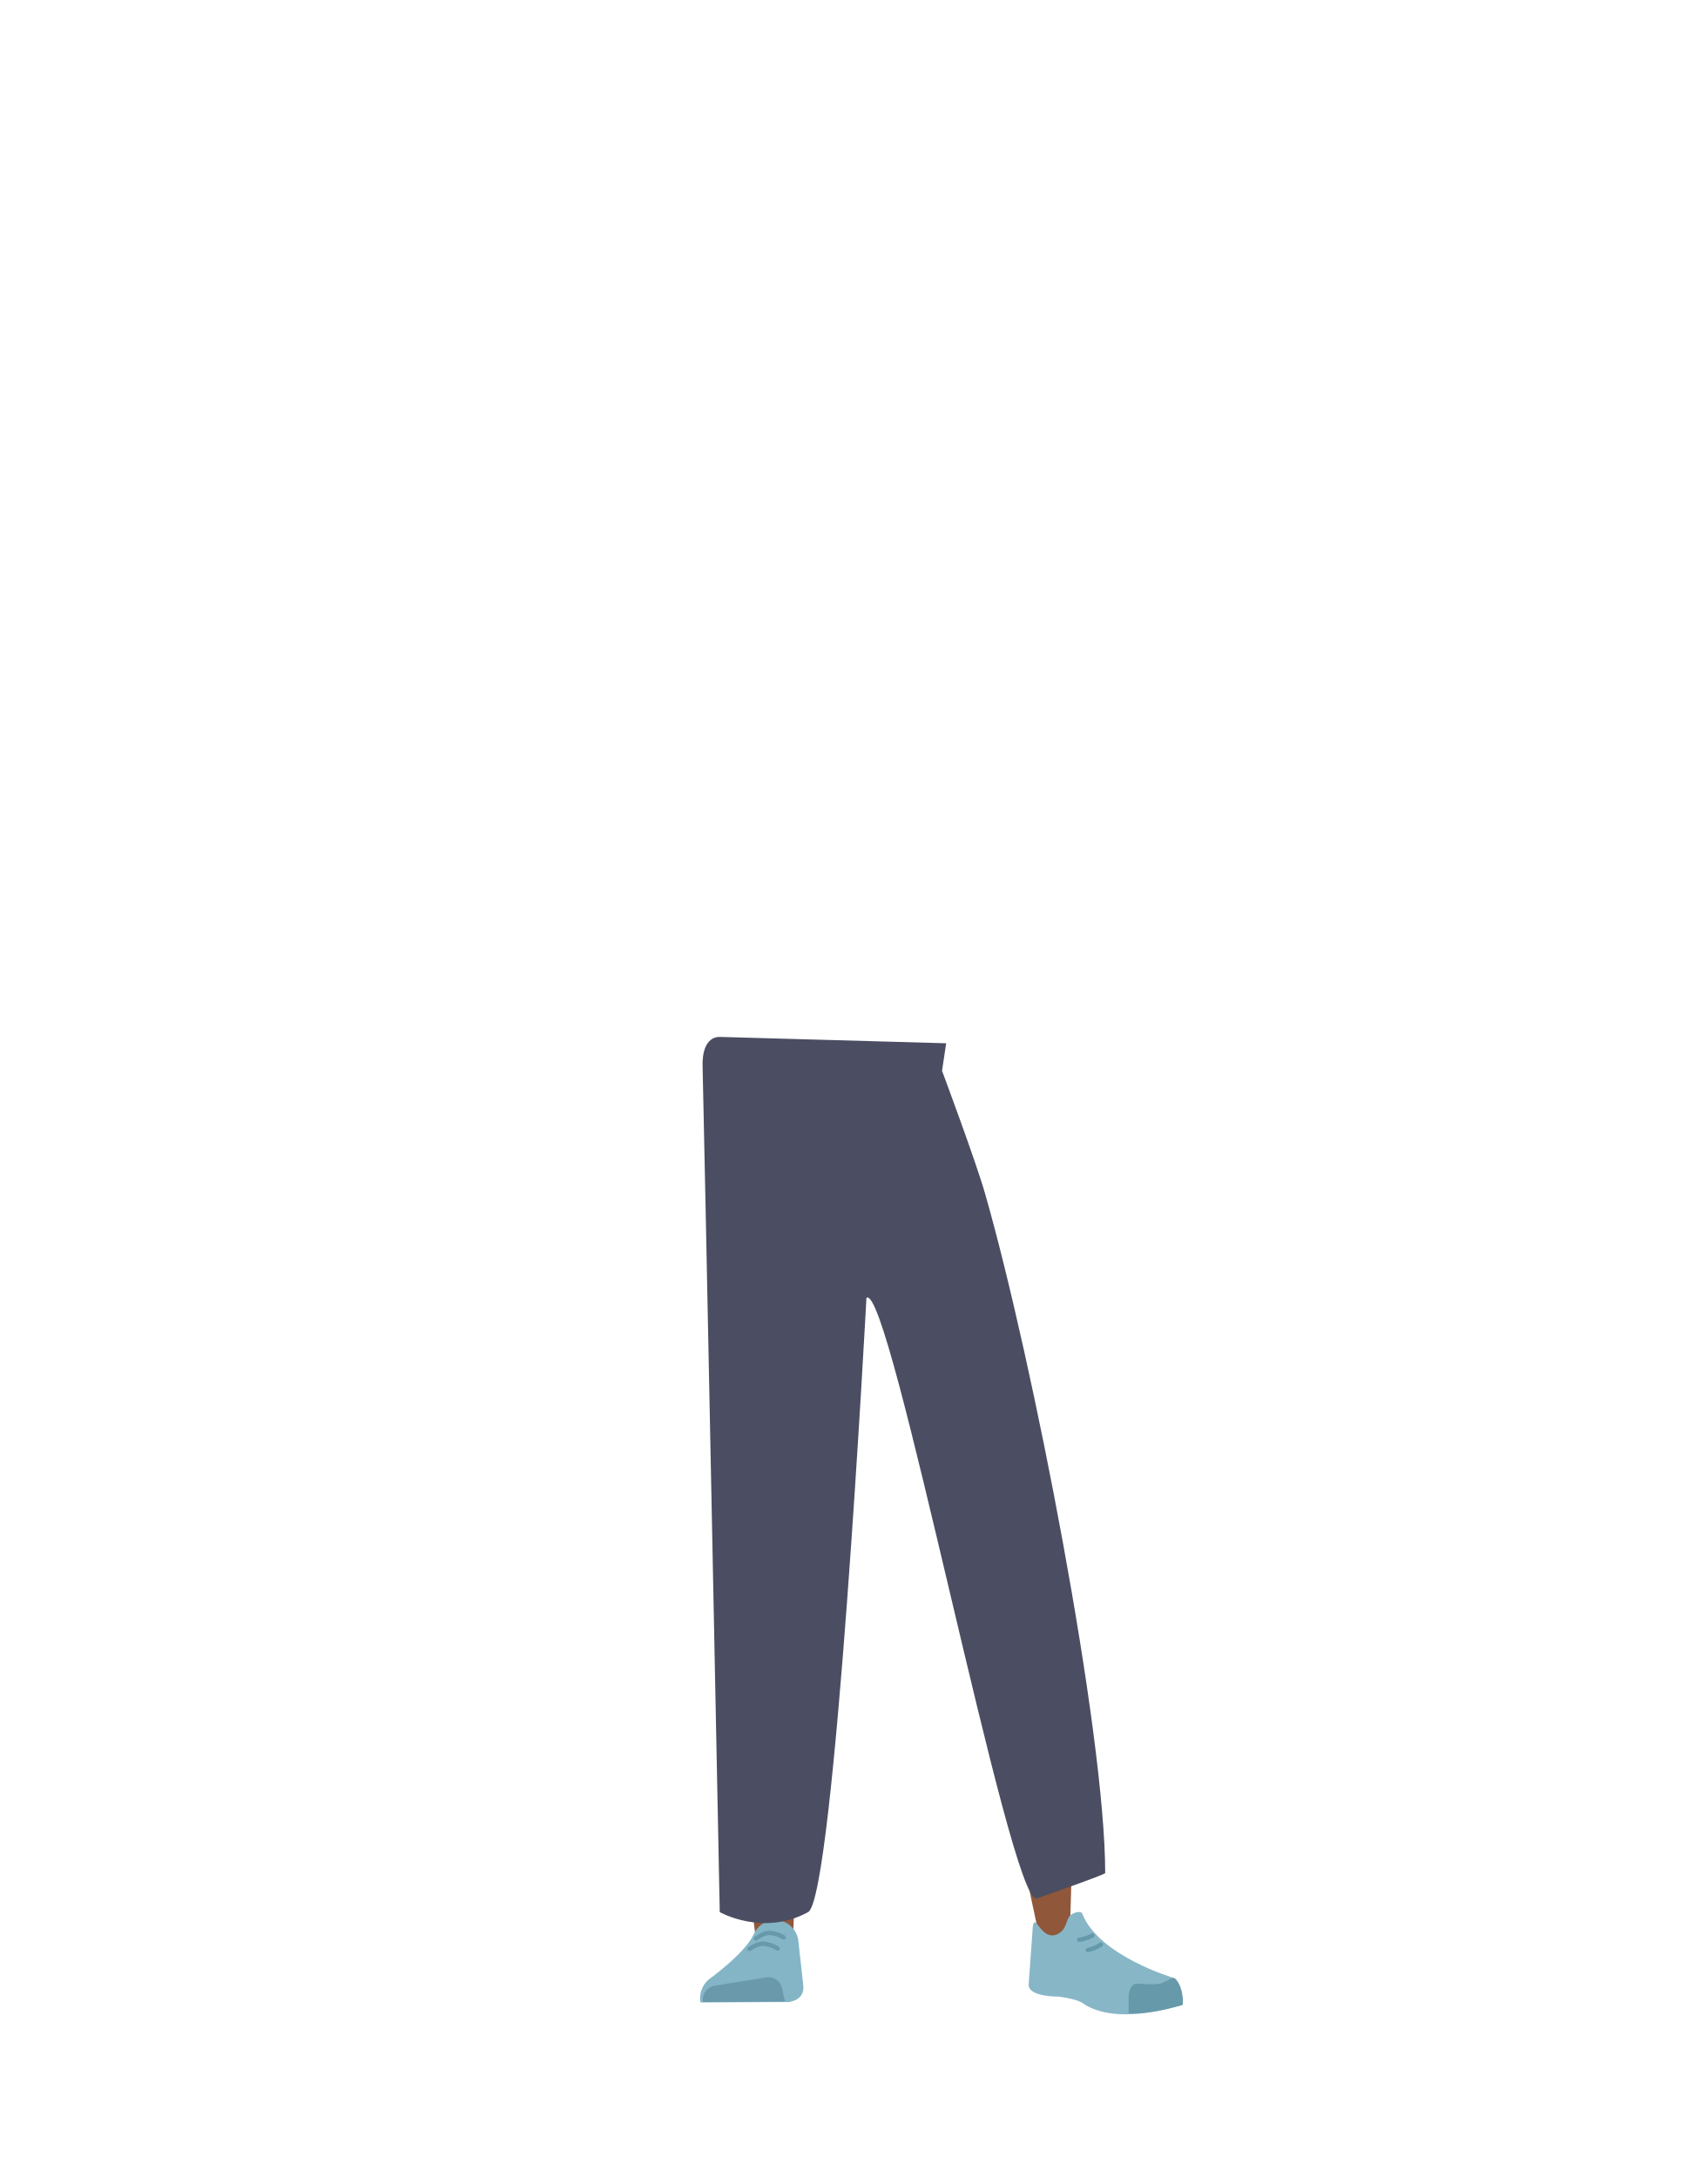
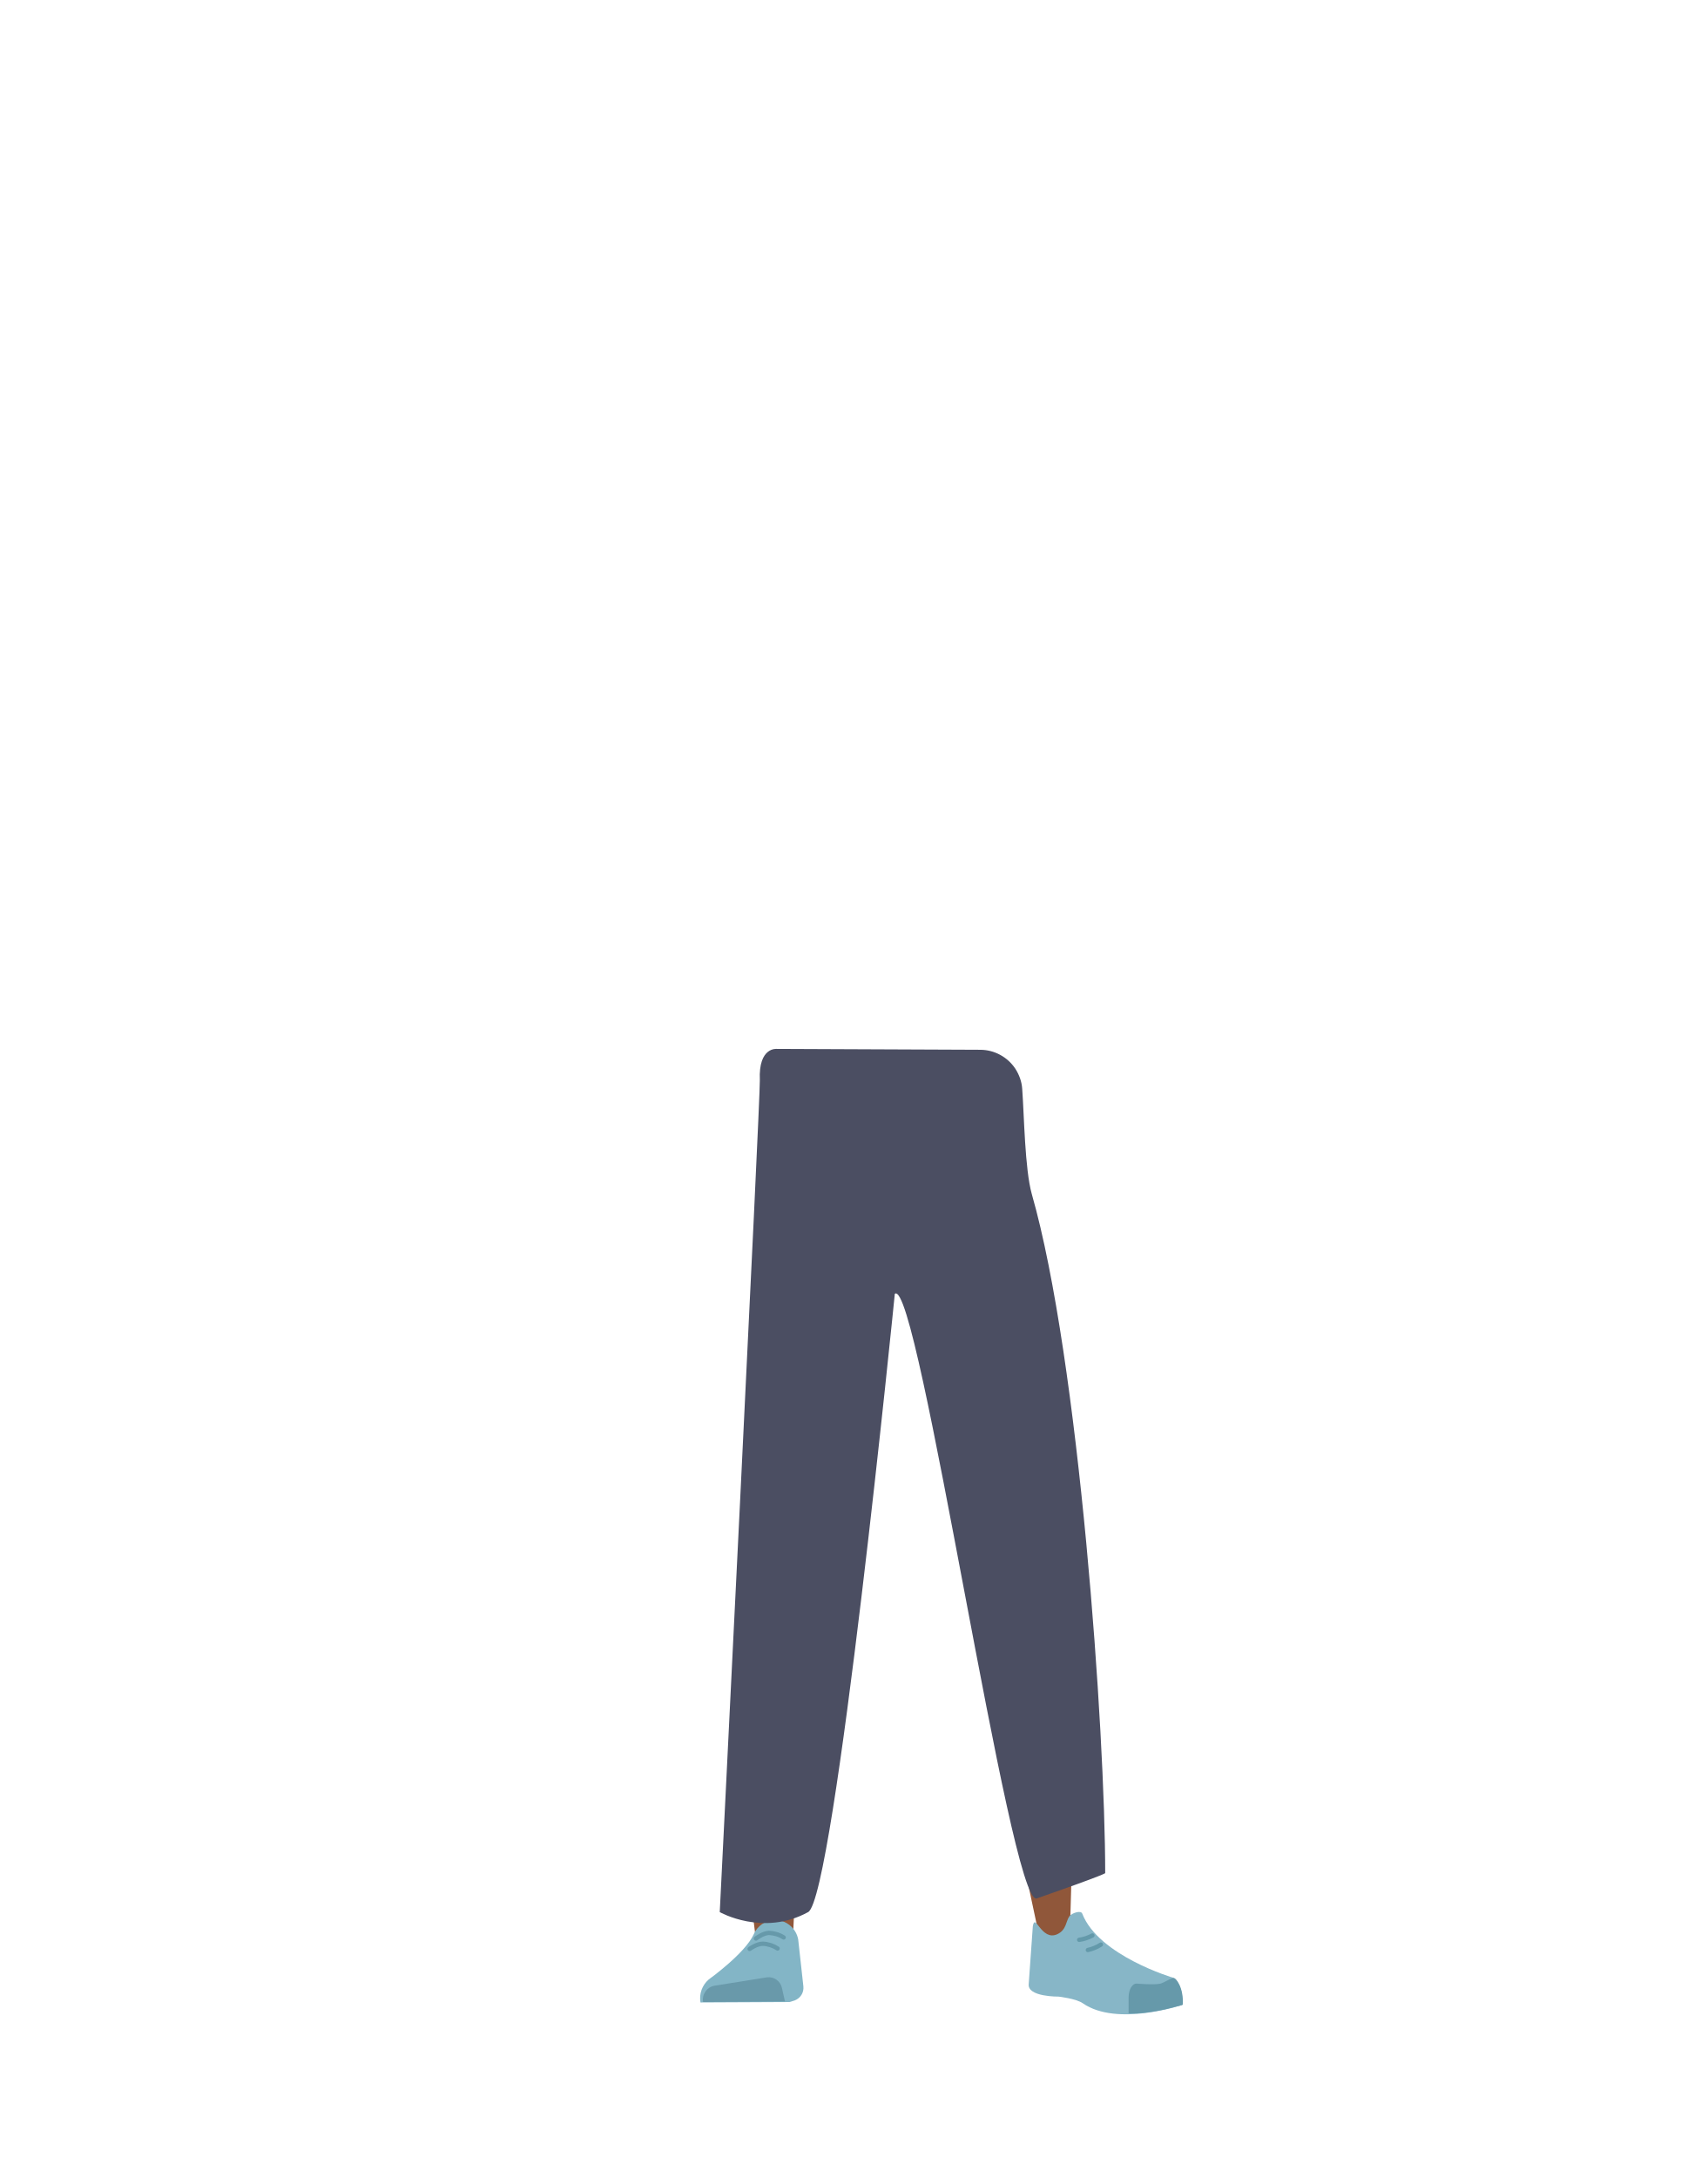
<svg xmlns="http://www.w3.org/2000/svg" version="1.1" id="Calque_9" x="0px" y="0px" viewBox="0 0 788 1005" style="enable-background:new 0 0 788 1005;" xml:space="preserve">
  <style type="text/css">
- 	.st0{fill:#5E6D70;}
- 	.st1{fill:#90573A;}
- 	.st2{fill:#83B5C6;}
- 	.st3{fill:#6999AA;}
- 	.st4{fill:none;stroke:#6699AA;stroke-width:2;stroke-linecap:round;stroke-miterlimit:10;}
- 	.st5{fill:#87B6C7;}
- 	.st6{fill:#6699AA;}
- 	.st7{fill:none;stroke:#6399AA;stroke-width:2;stroke-linecap:round;stroke-miterlimit:10;}
- 	.st8{fill:#4B4E62;}
+ 	.st0{fill:#90573A;}
+ 	.st1{fill:#83B5C6;}
+ 	.st2{fill:#6999AA;}
+ 	.st3{fill:none;stroke:#6699AA;stroke-width:2;stroke-linecap:round;stroke-miterlimit:10;}
+ 	.st4{fill:#87B6C7;}
+ 	.st5{fill:#6699AA;}
+ 	.st6{fill:none;stroke:#6399AA;stroke-width:2;stroke-linecap:round;stroke-miterlimit:10;}
+ 	.st7{fill:#4B4E62;}
</style>
-   <path class="st0" d="M472.5,719.2c0.5,11-5.4,20.3-13.8,21.7l0,0c-8,1.4-16-4.8-19-14.7c0,0-19.9-71.2-24.1-97.2  c-1-6.2-2.2-24.8-2.2-24.8l-2.7-43.5c0,0-0.4-20.7,15.8-25.7c18.6-5.8,15.1,15.2,15.1,15.2s22.5,59.5,25.6,81.1  C470,651.2,472.5,719.2,472.5,719.2z" />
-   <path class="st1" d="M357.2,708.9c-9.2,0.2-14.6,5.3-16,13.4c0,0-1.5,36.4-1.7,51.7c-0.4,24.6,2.5,74.7,6.5,99  c0.9,5.3,2.8,21.3,2.8,21.3c0.5,4.6,4.4,8.1,9,8l0,0c4.6-0.4,8.1-4.1,8.2-8.7c0,0,0.8-18.5,1.4-24.7c2.2-22.3,9.5-66.6,10-89  c0.3-13.5-2.3-54.8-2.3-54.8C374.1,711.6,365.1,709,357.2,708.9L357.2,708.9z" />
-   <path class="st1" d="M468.2,701.9c9.1-1.1,15,3.3,17.3,11.3c0,0,6.6,34.5,8.5,49.9c3.2,24.7,0,122,0,122c-0.1,4.9-0.1,11.4-4.5,11.8  l0,0c-4.4,0.4-9.7-1.7-10.5-6.5c0,0-19.7-91.6-22.8-114.1c-1.8-13.5-3.9-55.5-3.9-55.5C451.8,707.1,460.4,703.1,468.2,701.9  L468.2,701.9z" />
-   <path class="st2" d="M357.5,885.9L357.5,885.9c-4.2,0.2-8,2.8-9.6,6.6l0,0c-4,8.9-20.8,20.9-20.8,20.9c-3,2.6-4.5,6.6-3.8,10.6l0,0  l41.1-0.2l2.3-0.7c2.7-1,4.4-3.6,4.1-6.5l-2.4-21.7C367.4,889.6,362.8,885.9,357.5,885.9z" />
-   <path class="st3" d="M324.5,923.8L324.5,923.8c-0.6-3.5,1.7-6.8,5.1-7.5l24.4-3.9c3.2-0.4,6.2,1.7,6.9,4.9l1.4,6.2L324.5,923.8z" />
-   <path class="st4" d="M348.9,894.5c0,0,3.2-2.5,6-2.6c2.4,0.1,4.8,0.8,6.8,2.1" />
-   <path class="st4" d="M346,899.3c0,0,3.2-2.4,6.1-2.4c2.4,0.1,4.8,0.9,6.8,2.2" />
-   <path class="st5" d="M488,892.5c4.3-2,3.9-6,5.6-8.3c1-1.4,5.3-2.9,5.9-1.2c7.6,19.5,42,29.6,42,29.6c3.7,3.2,4.6,7.8,4,12.6l0,0  c0,0-30,10.1-45.7-0.8c-3.1-2.2-11.2-3.1-11.2-3.1s-14.5,0.2-13.8-5.8l1.9-26.7C477.8,882.3,480.6,895.9,488,892.5z" />
-   <path class="st6" d="M545.9,925.1c0.5-7.8-3.1-12.6-4.3-12.4c-1.7,0.3-4.4,2.2-6,2.6c-2.7,0.7-10.8,0-10.8,0  c-2.1-0.2-3.8,2.5-3.9,6.2v7.5c0,0,5,0.7,16.7-1.8C539.5,926.8,545.9,925.1,545.9,925.1z" />
-   <path class="st7" d="M504.2,893.1c-1.9,1-4,1.7-6.1,2" />
-   <path class="st7" d="M508.1,897.3c-1.8,1.2-3.9,2-6,2.5" />
-   <path class="st8" d="M332.2,478.5c0,0-8.6-1.1-7.9,14.4c0.3,7.5,7.9,389.4,7.9,389.4s20,11.4,40.8,0c12.2-6.7,26.9-283.4,26.9-283.4  c10.8-8.3,66.4,281.4,78.6,277.1c33-11.5,31.6-11.7,31.6-11.7c0-64.9-33.5-236.9-55.4-313.4c-4.1-14.5-19.9-56.8-19.9-56.8l1.9-12.7  l-103.2-2.9" />
+   <path class="st0" d="M357.2,708.9c-9.2,0.2-14.6,5.3-16,13.4c0,0-1.5,36.4-1.7,51.7c-0.4,24.6,2.5,74.7,6.5,99  c0.9,5.3,2.8,21.3,2.8,21.3c0.5,4.6,4.4,8.1,9,8l0,0c4.6-0.4,8.1-4.1,8.2-8.7c0,0,0.8-18.5,1.4-24.7c2.2-22.3,9.5-66.6,10-89  c0.3-13.5-2.3-54.8-2.3-54.8C374.1,711.6,365.1,709,357.2,708.9L357.2,708.9z" />
+   <path class="st0" d="M468.2,701.9c9.1-1.1,15,3.3,17.3,11.3c0,0,6.6,34.5,8.5,49.9c3.2,24.7,0,122,0,122c-0.1,4.9-0.1,11.4-4.5,11.8  l0,0c-4.4,0.4-9.7-1.7-10.5-6.5c0,0-19.7-91.6-22.8-114.1c-1.8-13.5-3.9-55.5-3.9-55.5C451.8,707.1,460.4,703.1,468.2,701.9  L468.2,701.9z" />
+   <path class="st1" d="M357.5,885.9L357.5,885.9c-4.2,0.2-8,2.8-9.6,6.6l0,0c-4,8.9-20.8,20.9-20.8,20.9c-3,2.6-4.5,6.6-3.8,10.6l0,0  l41.1-0.2l2.3-0.7c2.7-1,4.4-3.6,4.1-6.5l-2.4-21.7C367.4,889.6,362.8,885.9,357.5,885.9z" />
+   <path class="st2" d="M324.5,923.8L324.5,923.8c-0.6-3.5,1.7-6.8,5.1-7.5l24.4-3.9c3.2-0.4,6.2,1.7,6.9,4.9l1.4,6.2L324.5,923.8z" />
+   <path class="st3" d="M348.9,894.5c0,0,3.2-2.5,6-2.6c2.4,0.1,4.8,0.8,6.8,2.1" />
+   <path class="st3" d="M346,899.3c0,0,3.2-2.4,6.1-2.4c2.4,0.1,4.8,0.9,6.8,2.2" />
+   <path class="st4" d="M488,892.5c4.3-2,3.9-6,5.6-8.3c1-1.4,5.3-2.9,5.9-1.2c7.6,19.5,42,29.6,42,29.6c3.7,3.2,4.6,7.8,4,12.6l0,0  c0,0-30,10.1-45.7-0.8c-3.1-2.2-11.2-3.1-11.2-3.1s-14.5,0.2-13.8-5.8l1.9-26.7C477.8,882.3,480.6,895.9,488,892.5z" />
+   <path class="st5" d="M545.9,925.1c0.5-7.8-3.1-12.6-4.3-12.4c-1.7,0.3-4.4,2.2-6,2.6c-2.7,0.7-10.8,0-10.8,0  c-2.1-0.2-3.8,2.5-3.9,6.2v7.5c0,0,5,0.7,16.7-1.8C539.5,926.8,545.9,925.1,545.9,925.1z" />
+   <path class="st6" d="M504.2,893.1c-1.9,1-4,1.7-6.1,2" />
+   <path class="st6" d="M508.1,897.3c-1.8,1.2-3.9,2-6,2.5" />
+   <path class="st7" d="M358.6,484c0,0-8.6-1.1-7.9,14.4c0.3,7.5-18.5,383.9-18.5,383.9s20,11.4,40.8,0c12.2-6.7,40-285.3,40-285.3  c10.8-8.3,53.3,283.3,65.5,279c33-11.5,31.6-11.7,31.6-11.7c0-64.9-12-236.9-33.9-313.4c-3.2-11.5-3.5-36.2-4.4-48.4  c-0.2-3.4-1.4-6.6-3.2-9.4h0c-3.6-5.4-9.7-8.7-16.2-8.7l-92.4-0.4" />
</svg>
